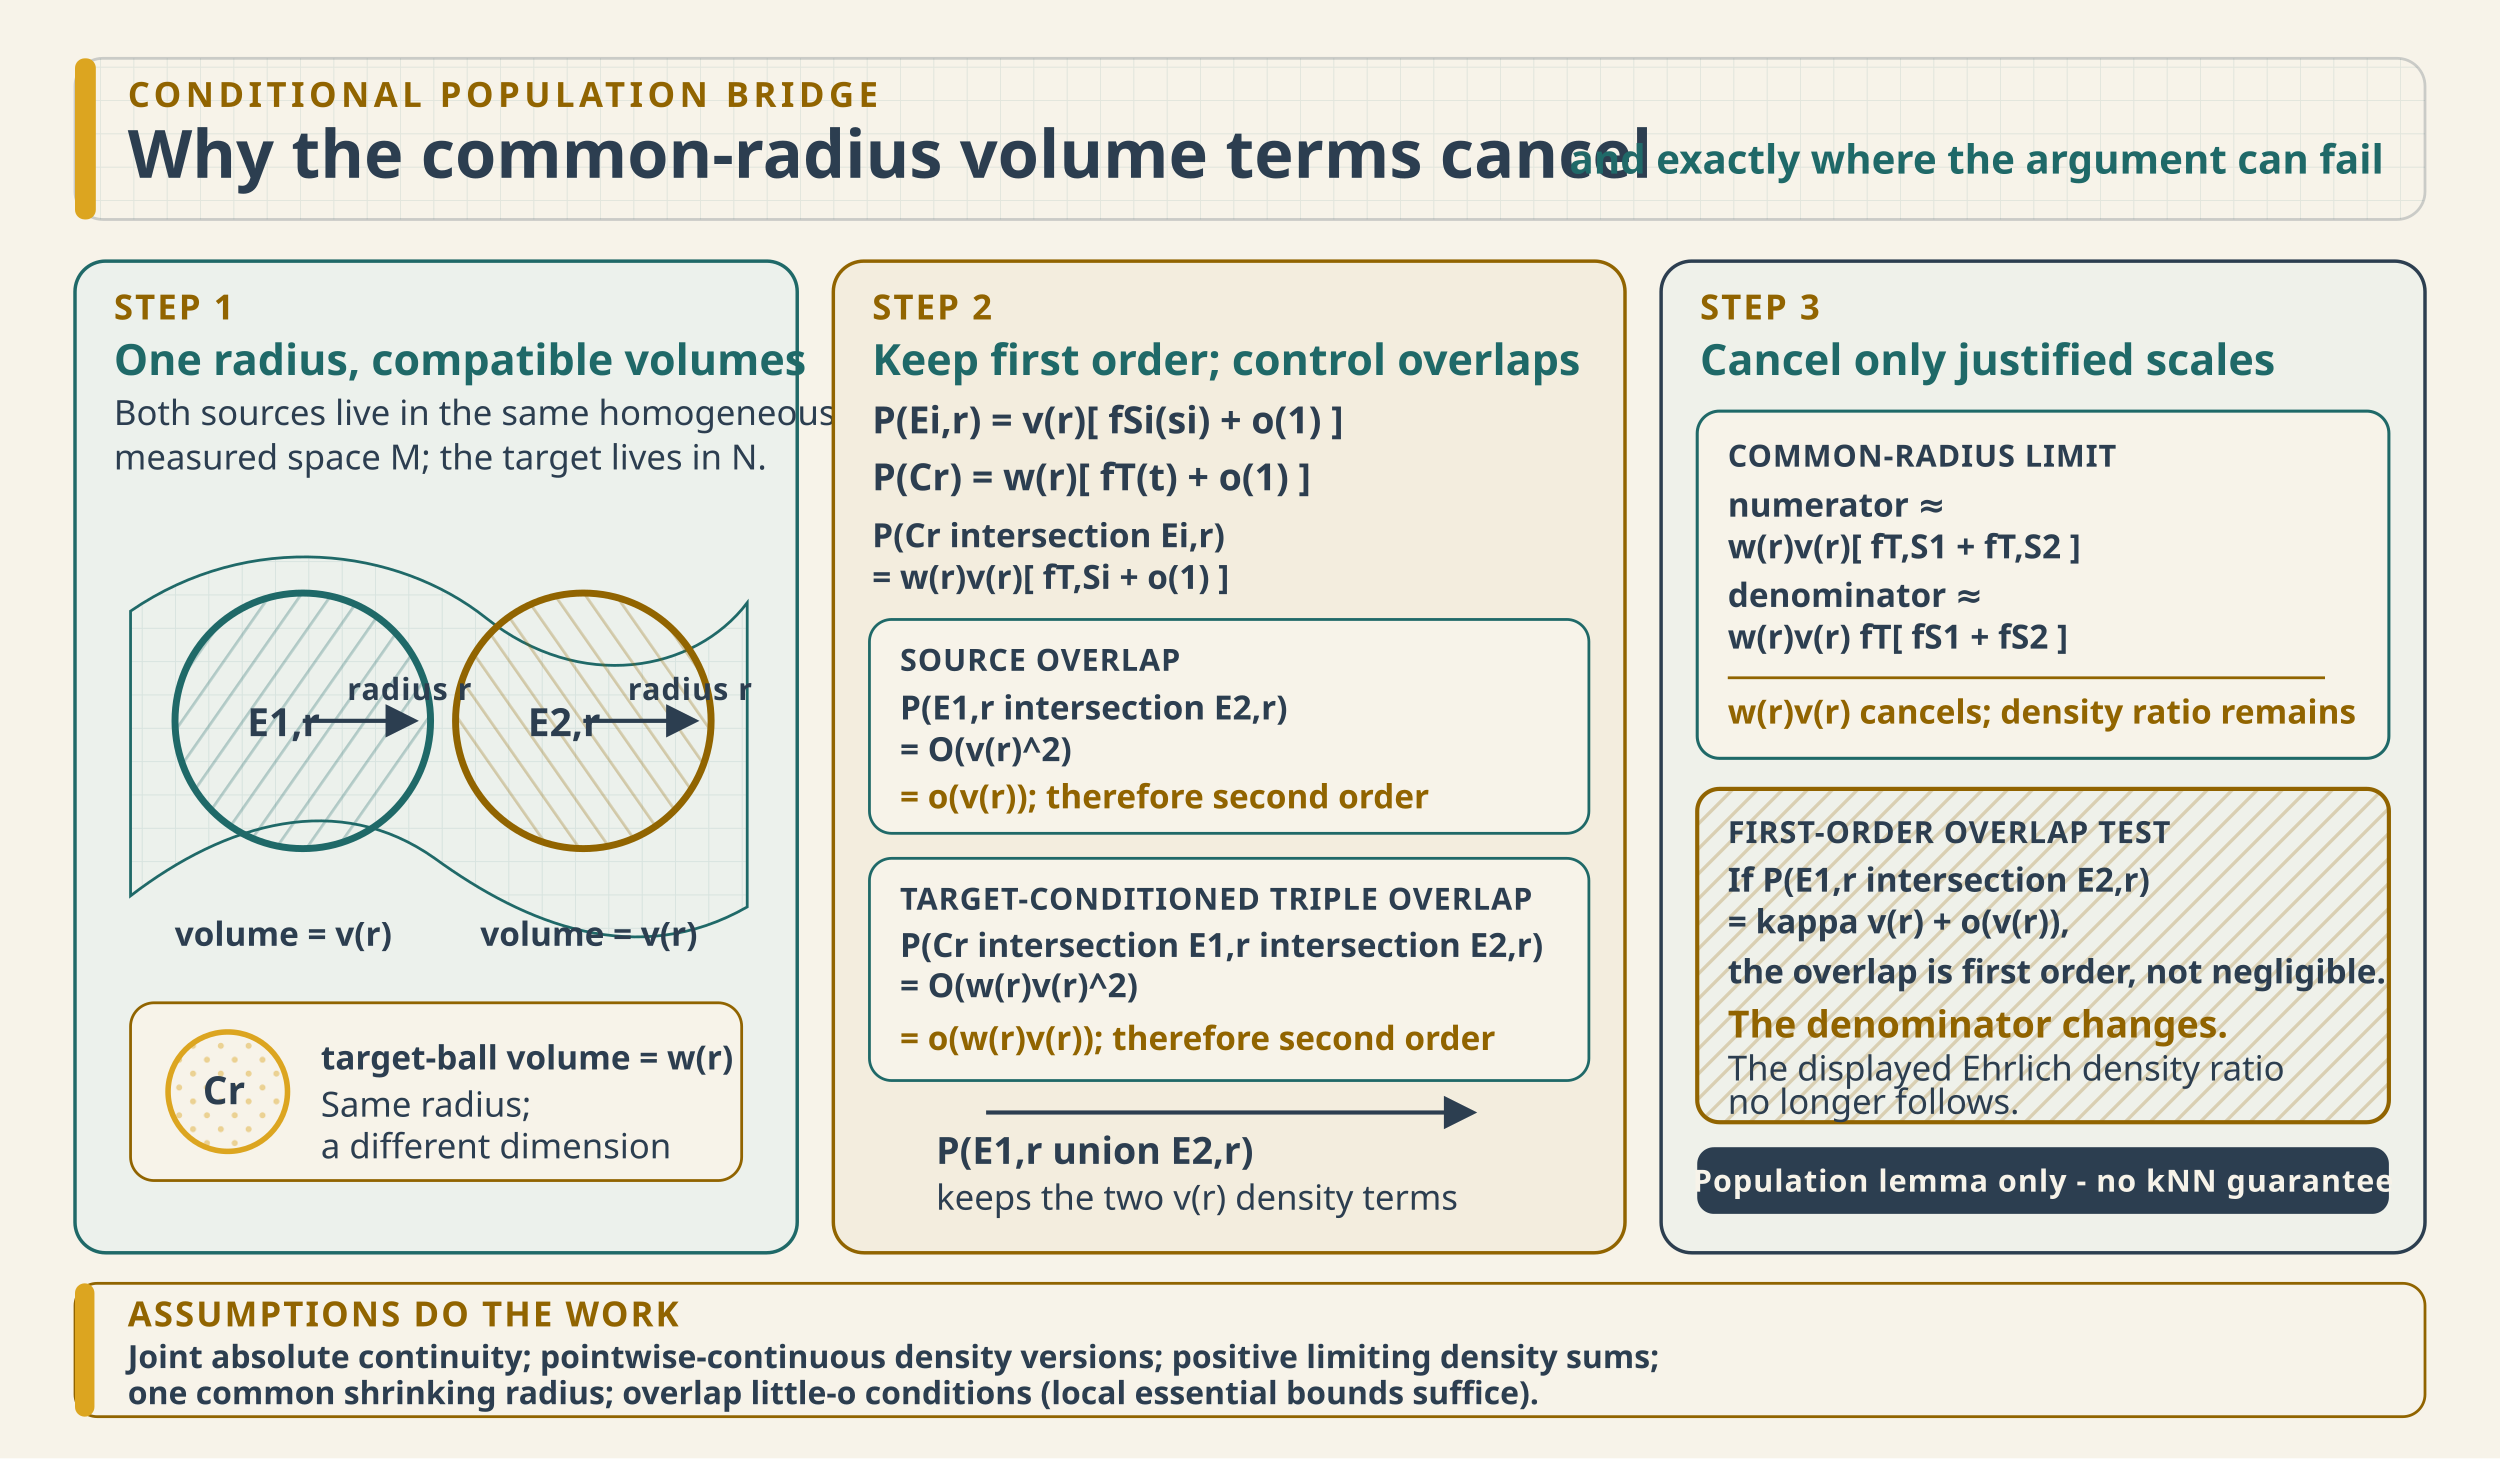
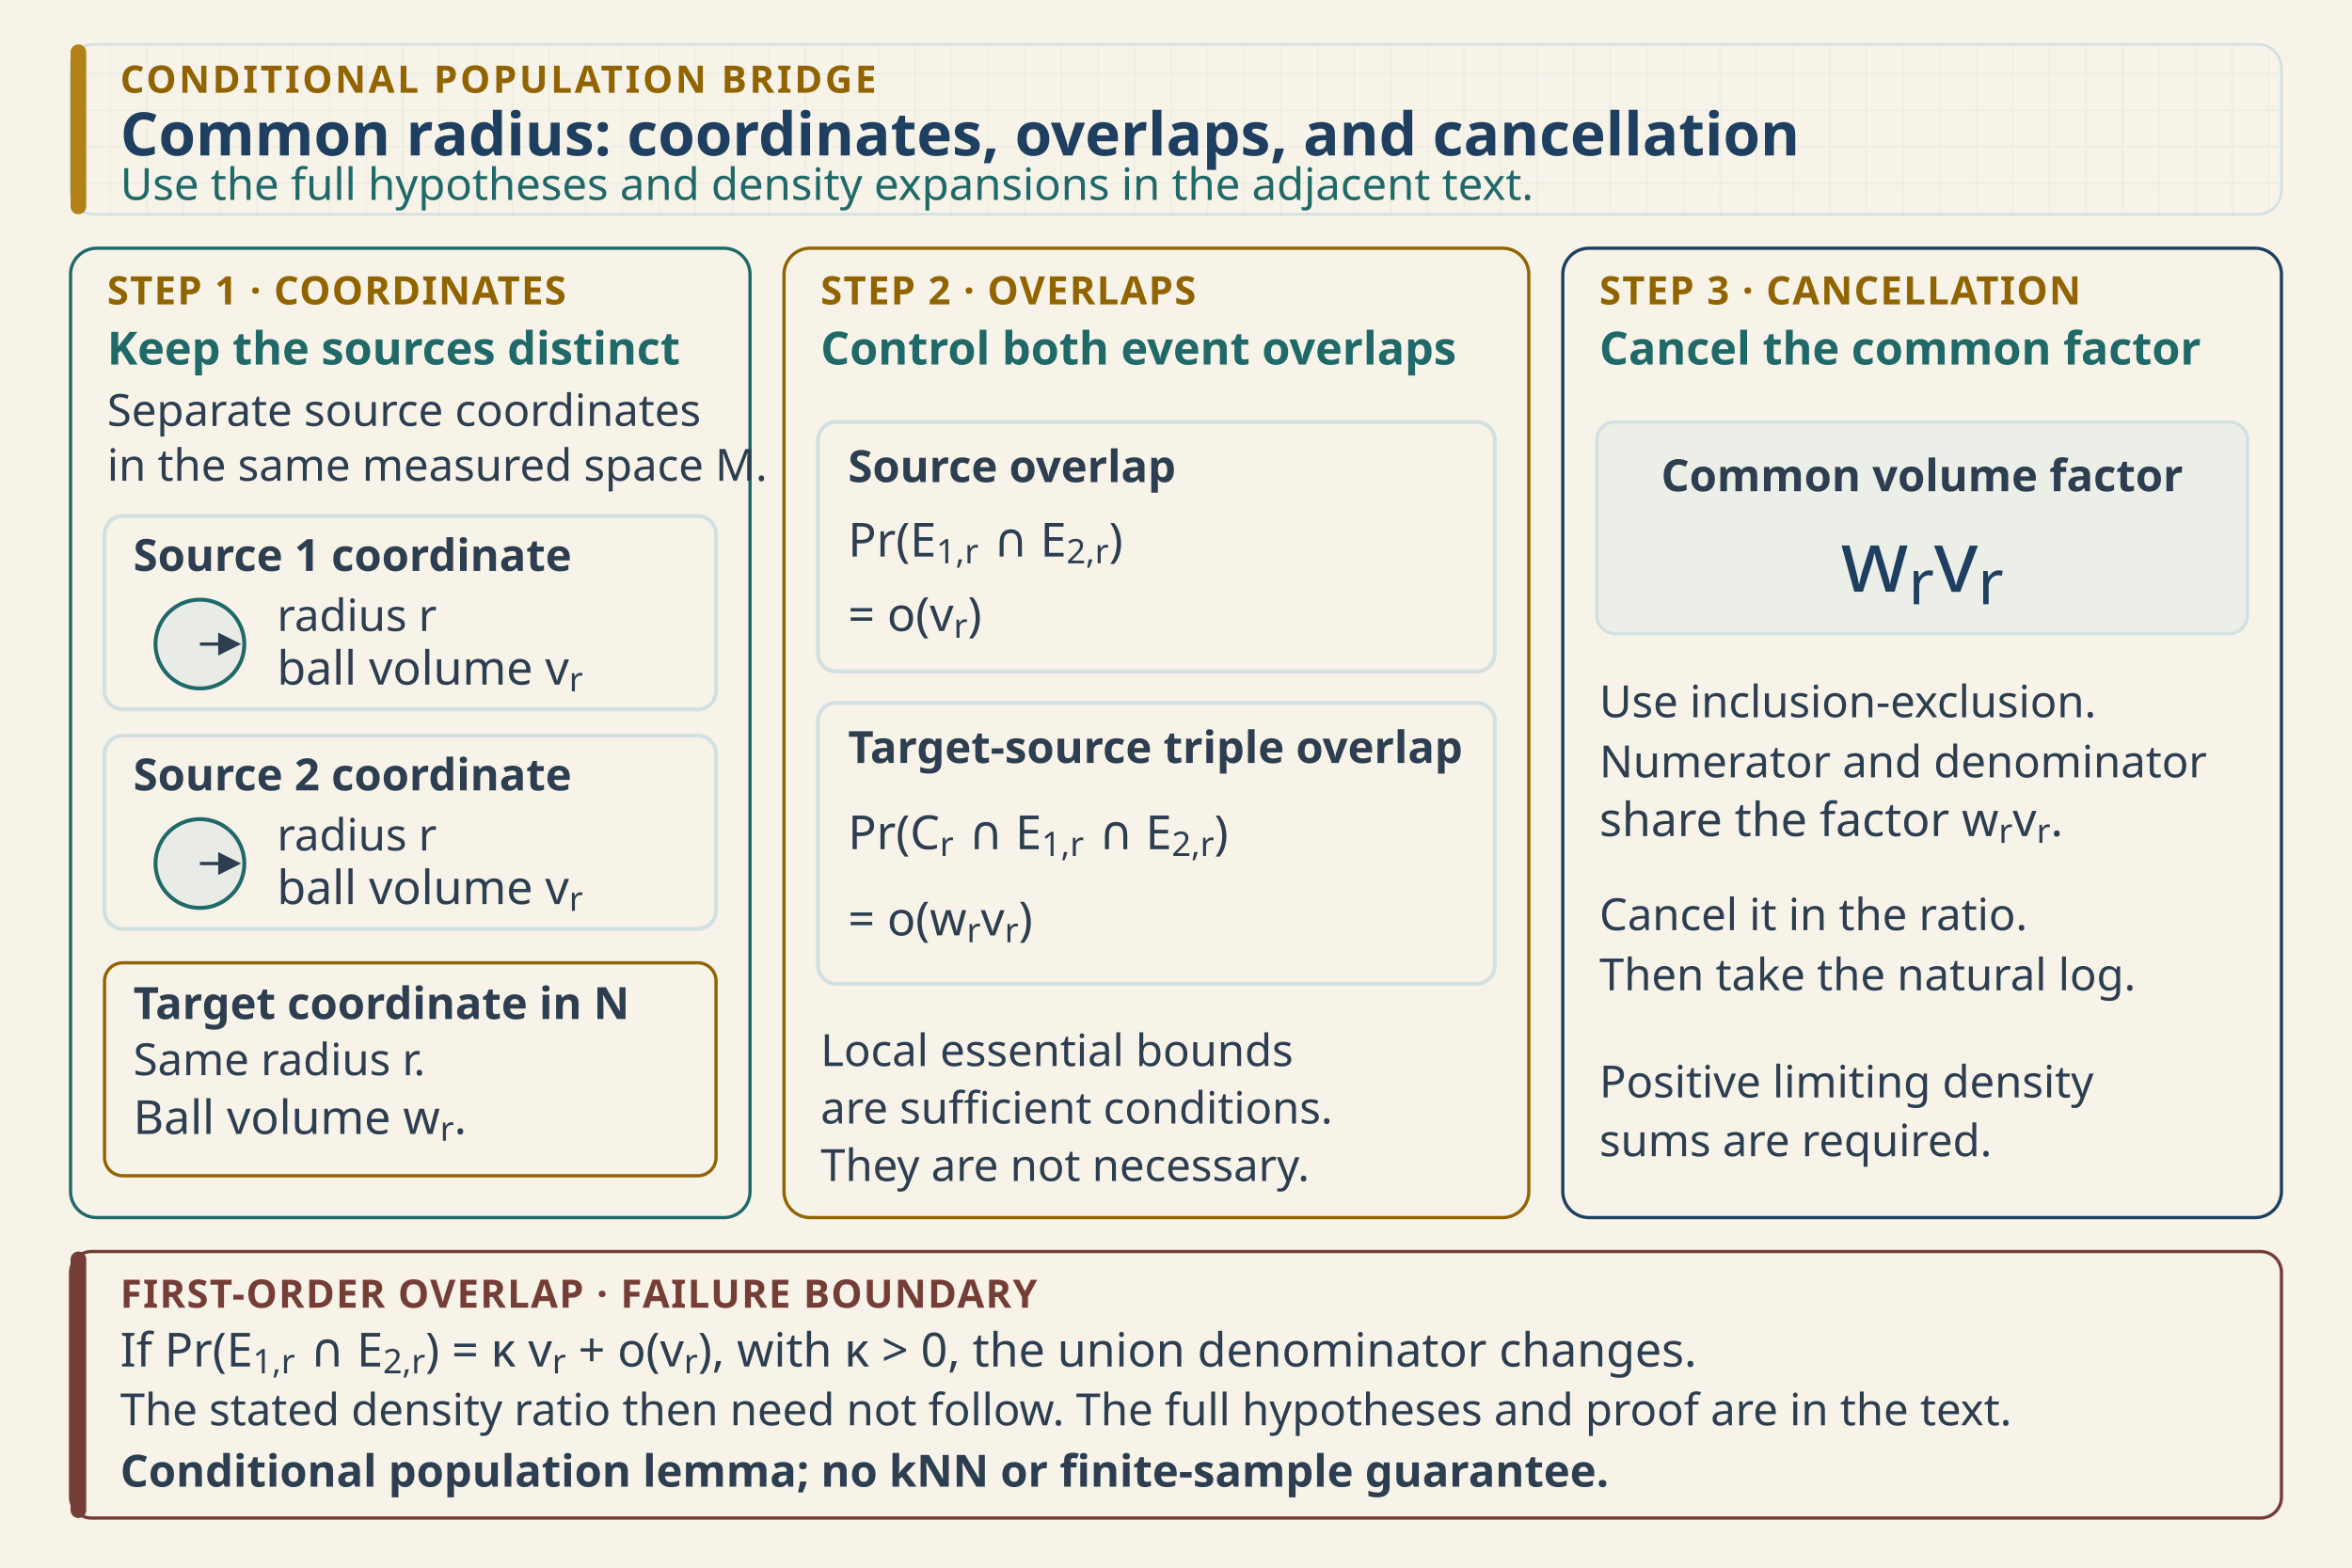
- <svg xmlns="http://www.w3.org/2000/svg" xml:lang="en" width="180mm" height="105mm" viewBox="0 0 1800 1050" role="img" aria-labelledby="small-ball-title small-ball-desc">
+ <svg xmlns="http://www.w3.org/2000/svg" xml:lang="en" width="180mm" height="120mm" viewBox="0 0 1800 1200" role="img" aria-labelledby="small-ball-title small-ball-desc">
  <defs>
-     <pattern id="grid-pattern" width="24" height="24" patternUnits="userSpaceOnUse">
-       <path d="M24 0 H0 V24" fill="none" stroke="#1F6968" stroke-width="1.4" opacity="0.10" />
+     <pattern id="title-grid" width="28" height="28" patternUnits="userSpaceOnUse">
+       <path d="M28 0 H0 V28" fill="none" stroke="#1F6968" stroke-width="1.2" opacity="0.08" />
    </pattern>
-     <pattern id="source-a-pattern" width="18" height="18" patternUnits="userSpaceOnUse" patternTransform="rotate(35)">
-       <path d="M0 0 V18" stroke="#1F6968" stroke-width="4" opacity="0.28" />
-     </pattern>
-     <pattern id="source-b-pattern" width="18" height="18" patternUnits="userSpaceOnUse" patternTransform="rotate(-35)">
-       <path d="M0 0 V18" stroke="#916400" stroke-width="4" opacity="0.28" />
-     </pattern>
-     <pattern id="target-pattern" width="20" height="20" patternUnits="userSpaceOnUse">
-       <circle cx="5" cy="5" r="2.2" fill="#DCA520" opacity="0.42" />
-       <circle cx="15" cy="15" r="2.2" fill="#DCA520" opacity="0.42" />
-     </pattern>
-     <pattern id="warning-pattern" width="18" height="18" patternUnits="userSpaceOnUse">
-       <path d="M-5 5 L5 -5 M0 18 L18 0 M13 23 L23 13" stroke="#916400" stroke-width="2.4" opacity="0.24" />
-     </pattern>
-     <marker id="arrow-navy" viewBox="0 0 10 10" refX="8.5" refY="5" markerWidth="8" markerHeight="8" orient="auto-start-reverse">
-       <path d="M0 0 L10 5 L0 10 Z" fill="#2C3E50" />
+     <marker id="radius-arrow" markerWidth="7" markerHeight="7" refX="6" refY="3.5" orient="auto">
+       <path d="M0 0 L7 3.5 L0 7 Z" fill="#2C3E50" />
    </marker>
    <style>
-       .sans { font-family: "Source Sans Pro"; }
-       .kicker { font-size: 25px; font-weight: 700; fill: #916400; letter-spacing: 3.2px; }
-       .title { font-size: 48px; font-weight: 700; fill: #2C3E50; }
-       .subtitle { font-size: 29px; font-weight: 600; fill: #1F6968; }
-       .panel-title { font-size: 31px; font-weight: 700; fill: #1F6968; }
-       .panel-step { font-size: 25px; font-weight: 700; fill: #916400; letter-spacing: 1.5px; }
-       .label { font-size: 28px; font-weight: 600; fill: #2C3E50; }
-       .small { font-size: 25px; font-weight: 400; fill: #2C3E50; }
-       .formula { font-size: 27px; font-weight: 600; fill: #2C3E50; }
-       .formula-small { font-size: 24px; font-weight: 600; fill: #2C3E50; }
-       .emphasis { font-size: 27px; font-weight: 700; fill: #916400; }
-       .emphasis-small { font-size: 24px; font-weight: 700; fill: #916400; }
-       .boundary { font-size: 25px; font-weight: 600; fill: #2C3E50; }
-       .boundary-small { font-size: 23px; font-weight: 600; fill: #2C3E50; }
-       .chip { font-size: 22px; font-weight: 700; fill: #2C3E50; letter-spacing: .7px; }
+       .sans { font-family: "Source Sans Pro"; fill: #2C3E50; }
+       .title { font-size: 46px; font-weight: 700; fill: #1F3F60; }
+       .kicker { font-size: 29px; font-weight: 700; letter-spacing: 2px; fill: #916400; }
+       .subtitle { font-size: 34px; font-weight: 400; fill: #1F6968; }
+       .step { font-size: 30px; font-weight: 700; letter-spacing: 1px; fill: #916400; }
+       .panel-title { font-size: 35px; font-weight: 700; fill: #1F6968; }
+       .body { font-size: 34px; font-weight: 400; }
+       .label { font-size: 34px; font-weight: 600; }
+       .formula { font-family: "Source Sans Pro"; font-size: 36px; font-weight: 400; fill: #2C3E50; }
+       .factor { font-family: "Source Sans Pro"; font-size: 66px; fill: #1F3F60; }
+       .sub { font-size: 72%; baseline-shift: sub; }
+       .boundary { font-size: 34px; font-weight: 600; }
    </style>
  </defs>
-   <rect width="1800" height="1050" fill="#F7F3E9" />
-   <rect x="54" y="42" width="1692" height="116" rx="20" fill="url(#grid-pattern)" stroke="#2C3E50" stroke-width="2" stroke-opacity="0.22" />
-   <rect x="54" y="42" width="15" height="116" rx="7" fill="#DCA520" />
+   <rect width="1800" height="1200" fill="#F7F3E9" />
  <g class="sans">
-     <text x="92" y="77" class="kicker">CONDITIONAL POPULATION BRIDGE</text>
-     <text x="92" y="128" class="title">Why the common-radius volume terms cancel</text>
-     <text x="1130" y="125" class="subtitle">and exactly where the argument can fail</text>
-     <g transform="translate(54 188)">
-       <rect width="520" height="714" rx="22" fill="#E8F0ED" fill-opacity="0.72" stroke="#1F6968" stroke-width="2.5" />
-       <text x="28" y="42" class="panel-step">STEP 1</text>
-       <text x="28" y="82" class="panel-title">One radius, compatible volumes</text>
-       <text x="28" y="118" class="small">Both sources live in the same homogeneous</text>
-       <text x="28" y="150" class="small">measured space M; the target lives in N.</text>
-       <path d="M40 252 C126 193 232 206 296 257 C364 311 446 296 484 246 L484 465 C405 510 325 478 259 430 C190 381 109 404 40 457 Z" fill="url(#grid-pattern)" stroke="#1F6968" stroke-width="2" />
-       <circle cx="164" cy="331" r="92" fill="url(#source-a-pattern)" stroke="#1F6968" stroke-width="5" />
-       <circle cx="366" cy="331" r="92" fill="url(#source-b-pattern)" stroke="#916400" stroke-width="5" />
-       <line x1="164" y1="331" x2="244" y2="331" stroke="#2C3E50" stroke-width="3" marker-end="url(#arrow-navy)" />
-       <line x1="366" y1="331" x2="446" y2="331" stroke="#2C3E50" stroke-width="3" marker-end="url(#arrow-navy)" />
-       <text x="196" y="316" class="chip">radius r</text>
-       <text x="398" y="316" class="chip">radius r</text>
-       <text x="124" y="342" class="label">E1,r</text>
-       <text x="326" y="342" class="label">E2,r</text>
-       <text x="150" y="493" class="formula-small" text-anchor="middle">volume = v(r)</text>
-       <text x="370" y="493" class="formula-small" text-anchor="middle">volume = v(r)</text>
-       <rect x="40" y="534" width="440" height="128" rx="17" fill="#F7F3E9" stroke="#916400" stroke-width="2" />
-       <circle cx="110" cy="598" r="43" fill="url(#target-pattern)" stroke="#DCA520" stroke-width="4" />
-       <text x="92" y="607" class="label">Cr</text>
-       <text x="177" y="582" class="formula-small">target-ball volume = w(r)</text>
-       <text x="177" y="616" class="small">Same radius;</text>
-       <text x="177" y="646" class="small">a different dimension</text>
+     <rect x="54" y="34" width="1692" height="130" rx="18" fill="url(#title-grid)" stroke="#D2E0E2" stroke-width="2" />
+     <rect x="54" y="34" width="12" height="130" rx="6" fill="#B28218" />
+     <text x="92" y="71" class="kicker">CONDITIONAL POPULATION BRIDGE</text>
+     <text x="92" y="119" class="title">Common radius: coordinates, overlaps, and cancellation</text>
+     <text x="92" y="153" class="subtitle">Use the full hypotheses and density expansions in the adjacent text.</text>
+     <g id="source-coordinates" transform="translate(54 190)">
+       <rect width="520" height="742" rx="20" fill="#F7F3E9" stroke="#1F6968" stroke-width="2.5" />
+       <text x="28" y="43" class="step">STEP 1 · COORDINATES</text>
+       <text x="28" y="89" class="panel-title">Keep the sources distinct</text>
+       <text x="28" y="136" class="body">Separate source coordinates</text>
+       <text x="28" y="178" class="body">in the same measured space M.</text>
+       <g id="source-one-coordinate" transform="translate(26 205)">
+         <rect width="468" height="148" rx="14" fill="#F7F3E9" stroke="#D2E0E2" stroke-width="3" />
+         <text x="22" y="42" class="label">Source 1 coordinate</text>
+         <circle cx="73" cy="98" r="34" fill="#D2E0E2" fill-opacity="0.40" stroke="#1F6968" stroke-width="3" />
+         <line x1="73" y1="98" x2="102" y2="98" stroke="#2C3E50" stroke-width="2.5" marker-end="url(#radius-arrow)" />
+         <text x="132" y="88" class="body">radius r</text>
+         <text x="132" y="129" class="formula">ball volume v<tspan class="sub">r</tspan>
+         </text>
+       </g>
+       <g id="source-two-coordinate" transform="translate(26 373)">
+         <rect width="468" height="148" rx="14" fill="#F7F3E9" stroke="#D2E0E2" stroke-width="3" />
+         <text x="22" y="42" class="label">Source 2 coordinate</text>
+         <circle cx="73" cy="98" r="34" fill="#D2E0E2" fill-opacity="0.40" stroke="#1F6968" stroke-width="3" />
+         <line x1="73" y1="98" x2="102" y2="98" stroke="#2C3E50" stroke-width="2.5" marker-end="url(#radius-arrow)" />
+         <text x="132" y="88" class="body">radius r</text>
+         <text x="132" y="129" class="formula">ball volume v<tspan class="sub">r</tspan>
+         </text>
+       </g>
+       <g id="target-coordinate" transform="translate(26 547)">
+         <rect width="468" height="163" rx="14" fill="#F7F3E9" stroke="#916400" stroke-width="2.5" />
+         <text x="22" y="43" class="label">Target coordinate in N</text>
+         <text x="22" y="86" class="body">Same radius r.</text>
+         <text x="22" y="131" class="formula">Ball volume w<tspan class="sub">r</tspan>.</text>
+       </g>
    </g>
-     <g transform="translate(600 188)">
-       <rect width="570" height="714" rx="22" fill="#F2EBDA" fill-opacity="0.72" stroke="#916400" stroke-width="2.5" />
-       <text x="28" y="42" class="panel-step">STEP 2</text>
-       <text x="28" y="82" class="panel-title">Keep first order; control overlaps</text>
-       <text x="28" y="124" class="formula">P(Ei,r) = v(r)[ fSi(si) + o(1) ]</text>
-       <text x="28" y="165" class="formula">P(Cr) = w(r)[ fT(t) + o(1) ]</text>
-       <text x="28" y="206" class="formula-small">P(Cr intersection Ei,r)</text>
-       <text x="28" y="236" class="formula-small">= w(r)v(r)[ fT,Si + o(1) ]</text>
-       <rect x="26" y="258" width="518" height="154" rx="16" fill="#F7F3E9" stroke="#1F6968" stroke-width="2" />
-       <text x="48" y="295" class="chip">SOURCE OVERLAP</text>
-       <text x="48" y="330" class="formula-small">P(E1,r intersection E2,r)</text>
-       <text x="48" y="360" class="formula-small">= O(v(r)^2)</text>
-       <text x="48" y="394" class="emphasis-small">= o(v(r)); therefore second order</text>
-       <rect x="26" y="430" width="518" height="160" rx="16" fill="#F7F3E9" stroke="#1F6968" stroke-width="2" />
-       <text x="48" y="467" class="chip">TARGET-CONDITIONED TRIPLE OVERLAP</text>
-       <text x="48" y="501" class="formula-small">P(Cr intersection E1,r intersection E2,r)</text>
-       <text x="48" y="530" class="formula-small">= O(w(r)v(r)^2)</text>
-       <text x="48" y="568" class="emphasis-small">= o(w(r)v(r)); therefore second order</text>
-       <path d="M110 613 H460" stroke="#2C3E50" stroke-width="3" marker-end="url(#arrow-navy)" />
-       <text x="74" y="650" class="formula">P(E1,r union E2,r)</text>
-       <text x="74" y="683" class="small">keeps the two v(r) density terms</text>
+     <g id="overlap-orders" transform="translate(600 190)">
+       <rect width="570" height="742" rx="20" fill="#F7F3E9" stroke="#916400" stroke-width="2.5" />
+       <text x="28" y="43" class="step">STEP 2 · OVERLAPS</text>
+       <text x="28" y="89" class="panel-title">Control both event overlaps</text>
+       <g id="source-overlap" transform="translate(26 133)">
+         <rect width="518" height="191" rx="14" fill="#F7F3E9" stroke="#D2E0E2" stroke-width="3" />
+         <text x="23" y="46" class="label">Source overlap</text>
+         <text x="23" y="103" class="formula">Pr(E<tspan class="sub">1,r</tspan> ∩ E<tspan class="sub">2,r</tspan>)</text>
+         <text x="23" y="160" class="formula">= o(v<tspan class="sub">r</tspan>)</text>
+       </g>
+       <g id="target-source-overlap" transform="translate(26 348)">
+         <rect width="518" height="215" rx="14" fill="#F7F3E9" stroke="#D2E0E2" stroke-width="3" />
+         <text x="23" y="46" class="label">Target-source triple overlap</text>
+         <text x="23" y="112" class="formula">Pr(C<tspan class="sub">r</tspan> ∩ E<tspan class="sub">1,r</tspan> ∩ E<tspan class="sub">2,r</tspan>)</text>
+         <text x="23" y="178" class="formula">= o(w<tspan class="sub">r</tspan>v<tspan class="sub">r</tspan>)</text>
+       </g>
+       <text x="28" y="626" class="body">Local essential bounds</text>
+       <text x="28" y="670" class="body">are sufficient conditions.</text>
+       <text x="28" y="714" class="body">They are not necessary.</text>
    </g>
-     <g transform="translate(1196 188)">
-       <rect width="550" height="714" rx="22" fill="#E8F0ED" fill-opacity="0.50" stroke="#2C3E50" stroke-width="2.5" />
-       <text x="28" y="42" class="panel-step">STEP 3</text>
-       <text x="28" y="82" class="panel-title">Cancel only justified scales</text>
-       <rect x="26" y="108" width="498" height="250" rx="16" fill="#F7F3E9" stroke="#1F6968" stroke-width="2.2" />
-       <text x="48" y="148" class="chip">COMMON-RADIUS LIMIT</text>
-       <text x="48" y="184" class="formula-small">numerator ≈</text>
-       <text x="48" y="214" class="formula-small">w(r)v(r)[ fT,S1 + fT,S2 ]</text>
-       <text x="48" y="249" class="formula-small">denominator ≈</text>
-       <text x="48" y="279" class="formula-small">w(r)v(r) fT[ fS1 + fS2 ]</text>
-       <path d="M48 300 H478" stroke="#916400" stroke-width="2" />
-       <text x="48" y="333" class="emphasis-small">w(r)v(r) cancels; density ratio remains</text>
-       <rect x="26" y="380" width="498" height="240" rx="16" fill="url(#warning-pattern)" stroke="#916400" stroke-width="3" />
-       <text x="48" y="419" class="chip">FIRST-ORDER OVERLAP TEST</text>
-       <text x="48" y="454" class="formula-small">If P(E1,r intersection E2,r)</text>
-       <text x="48" y="484" class="formula-small">= kappa v(r) + o(v(r)),</text>
-       <text x="48" y="520" class="formula-small">the overlap is first order, not negligible.</text>
-       <text x="48" y="559" class="emphasis">The denominator changes.</text>
-       <text x="48" y="590" class="small">The displayed Ehrlich density ratio</text>
-       <text x="48" y="614" class="small">no longer follows.</text>
-       <rect x="26" y="638" width="498" height="48" rx="12" fill="#2C3E50" />
-       <text x="275" y="670" class="chip" text-anchor="middle" fill="#F7F3E9" style="fill:#F7F3E9">Population lemma only - no kNN guarantee</text>
+     <g id="cancellation" transform="translate(1196 190)">
+       <rect width="550" height="742" rx="20" fill="#F7F3E9" stroke="#1F3F60" stroke-width="2.5" />
+       <text x="28" y="43" class="step">STEP 3 · CANCELLATION</text>
+       <text x="28" y="89" class="panel-title">Cancel the common factor</text>
+       <rect x="26" y="133" width="498" height="162" rx="14" fill="#D2E0E2" fill-opacity="0.30" stroke="#D2E0E2" stroke-width="2.5" />
+       <text x="275" y="186" class="label" text-anchor="middle">Common volume factor</text>
+       <text x="275" y="263" class="factor" text-anchor="middle">w<tspan class="sub">r</tspan>v<tspan class="sub">r</tspan>
+       </text>
+       <text x="28" y="359" class="body">Use inclusion-exclusion.</text>
+       <text x="28" y="405" class="body">Numerator and denominator</text>
+       <text x="28" y="450" class="formula">share the factor w<tspan class="sub">r</tspan>v<tspan class="sub">r</tspan>.</text>
+       <text x="28" y="522" class="body">Cancel it in the ratio.</text>
+       <text x="28" y="568" class="body">Then take the natural log.</text>
+       <text x="28" y="650" class="body">Positive limiting density</text>
+       <text x="28" y="695" class="body">sums are required.</text>
    </g>
-     <g transform="translate(54 924)">
-       <rect width="1692" height="96" rx="16" fill="#F7F3E9" stroke="#916400" stroke-width="2" />
-       <rect width="14" height="96" rx="7" fill="#DCA520" />
-       <text x="38" y="31" class="panel-step">ASSUMPTIONS DO THE WORK</text>
-       <text x="38" y="61" class="boundary-small">Joint absolute continuity; pointwise-continuous density versions; positive limiting density sums;</text>
-       <text x="38" y="87" class="boundary-small">one common shrinking radius; overlap little-o conditions (local essential bounds suffice).</text>
+     <g id="failure-boundary" transform="translate(54 958)">
+       <rect width="1692" height="204" rx="16" fill="#F7F3E9" stroke="#743E37" stroke-width="2.5" />
+       <rect width="12" height="204" rx="6" fill="#743E37" />
+       <text x="38" y="43" class="step" style="fill:#743E37">FIRST-ORDER OVERLAP · FAILURE BOUNDARY</text>
+       <text x="38" y="88" class="formula">If Pr(E<tspan class="sub">1,r</tspan> ∩ E<tspan class="sub">2,r</tspan>) = κ v<tspan class="sub">r</tspan> + o(v<tspan class="sub">r</tspan>), with κ &gt; 0, the union denominator changes.</text>
+       <text x="38" y="133" class="body">The stated density ratio then need not follow. The full hypotheses and proof are in the text.</text>
+       <text x="38" y="180" class="boundary">Conditional population lemma; no kNN or finite-sample guarantee.</text>
    </g>
  </g>
</svg>
